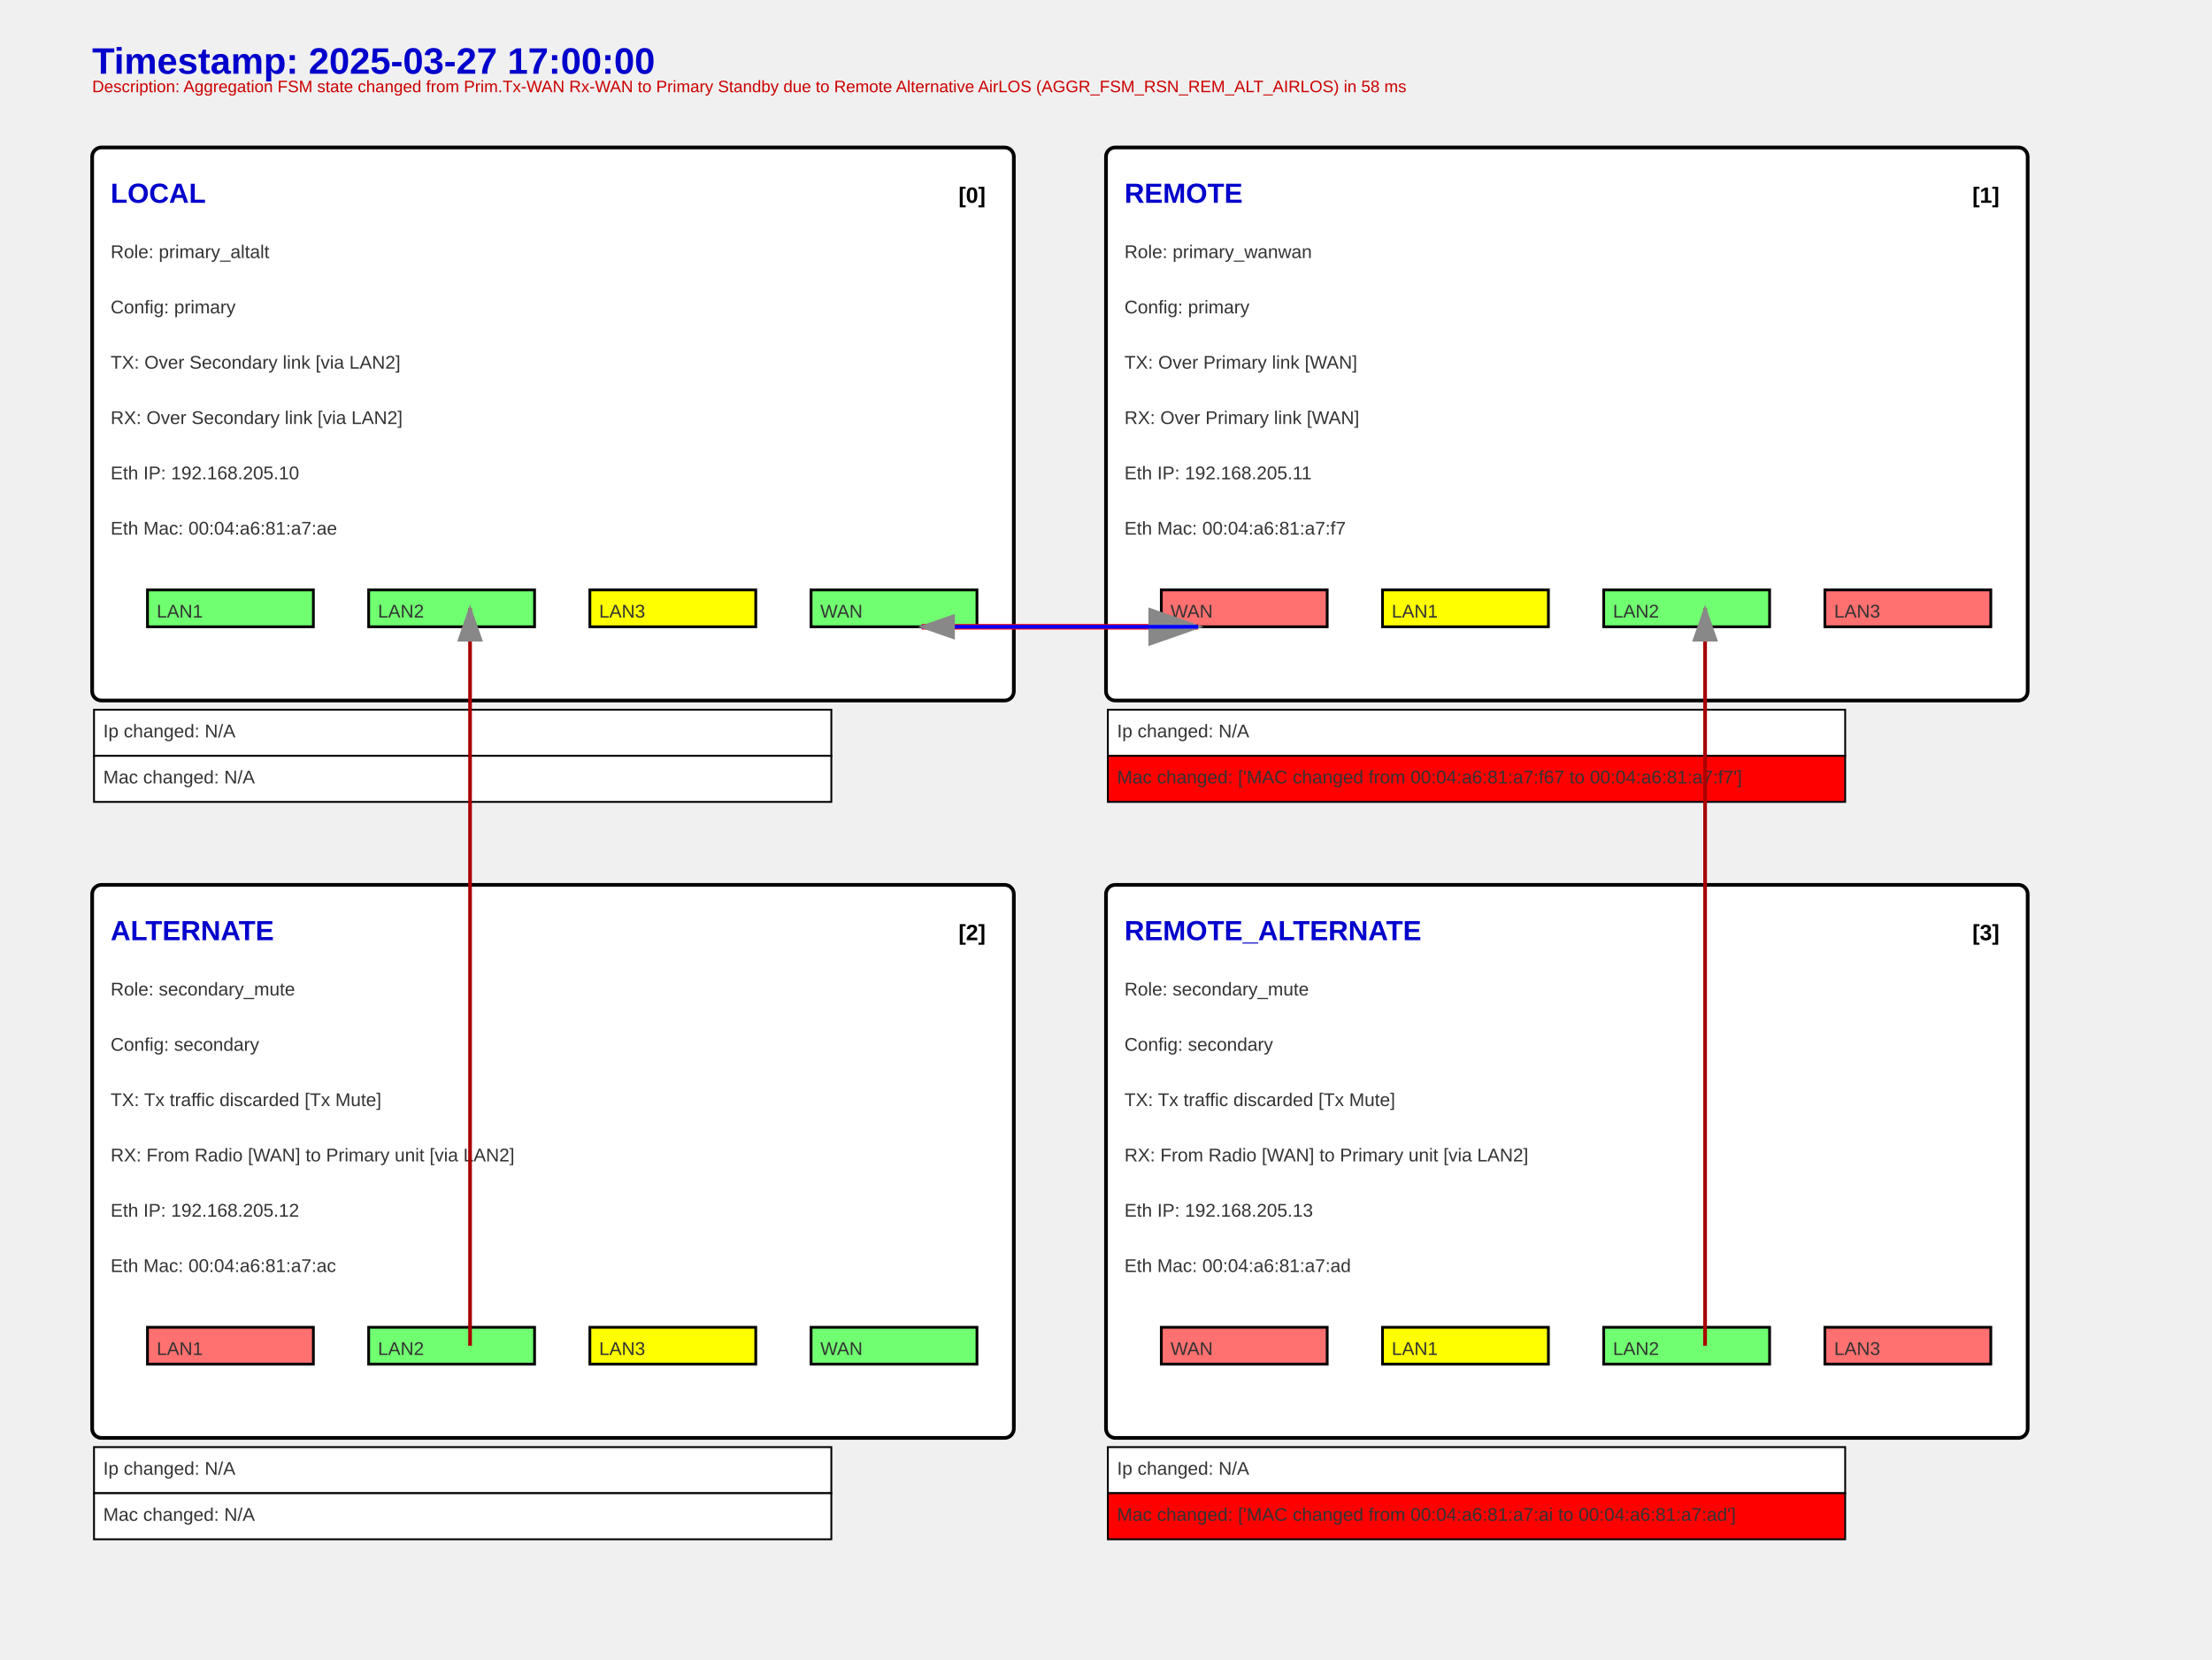
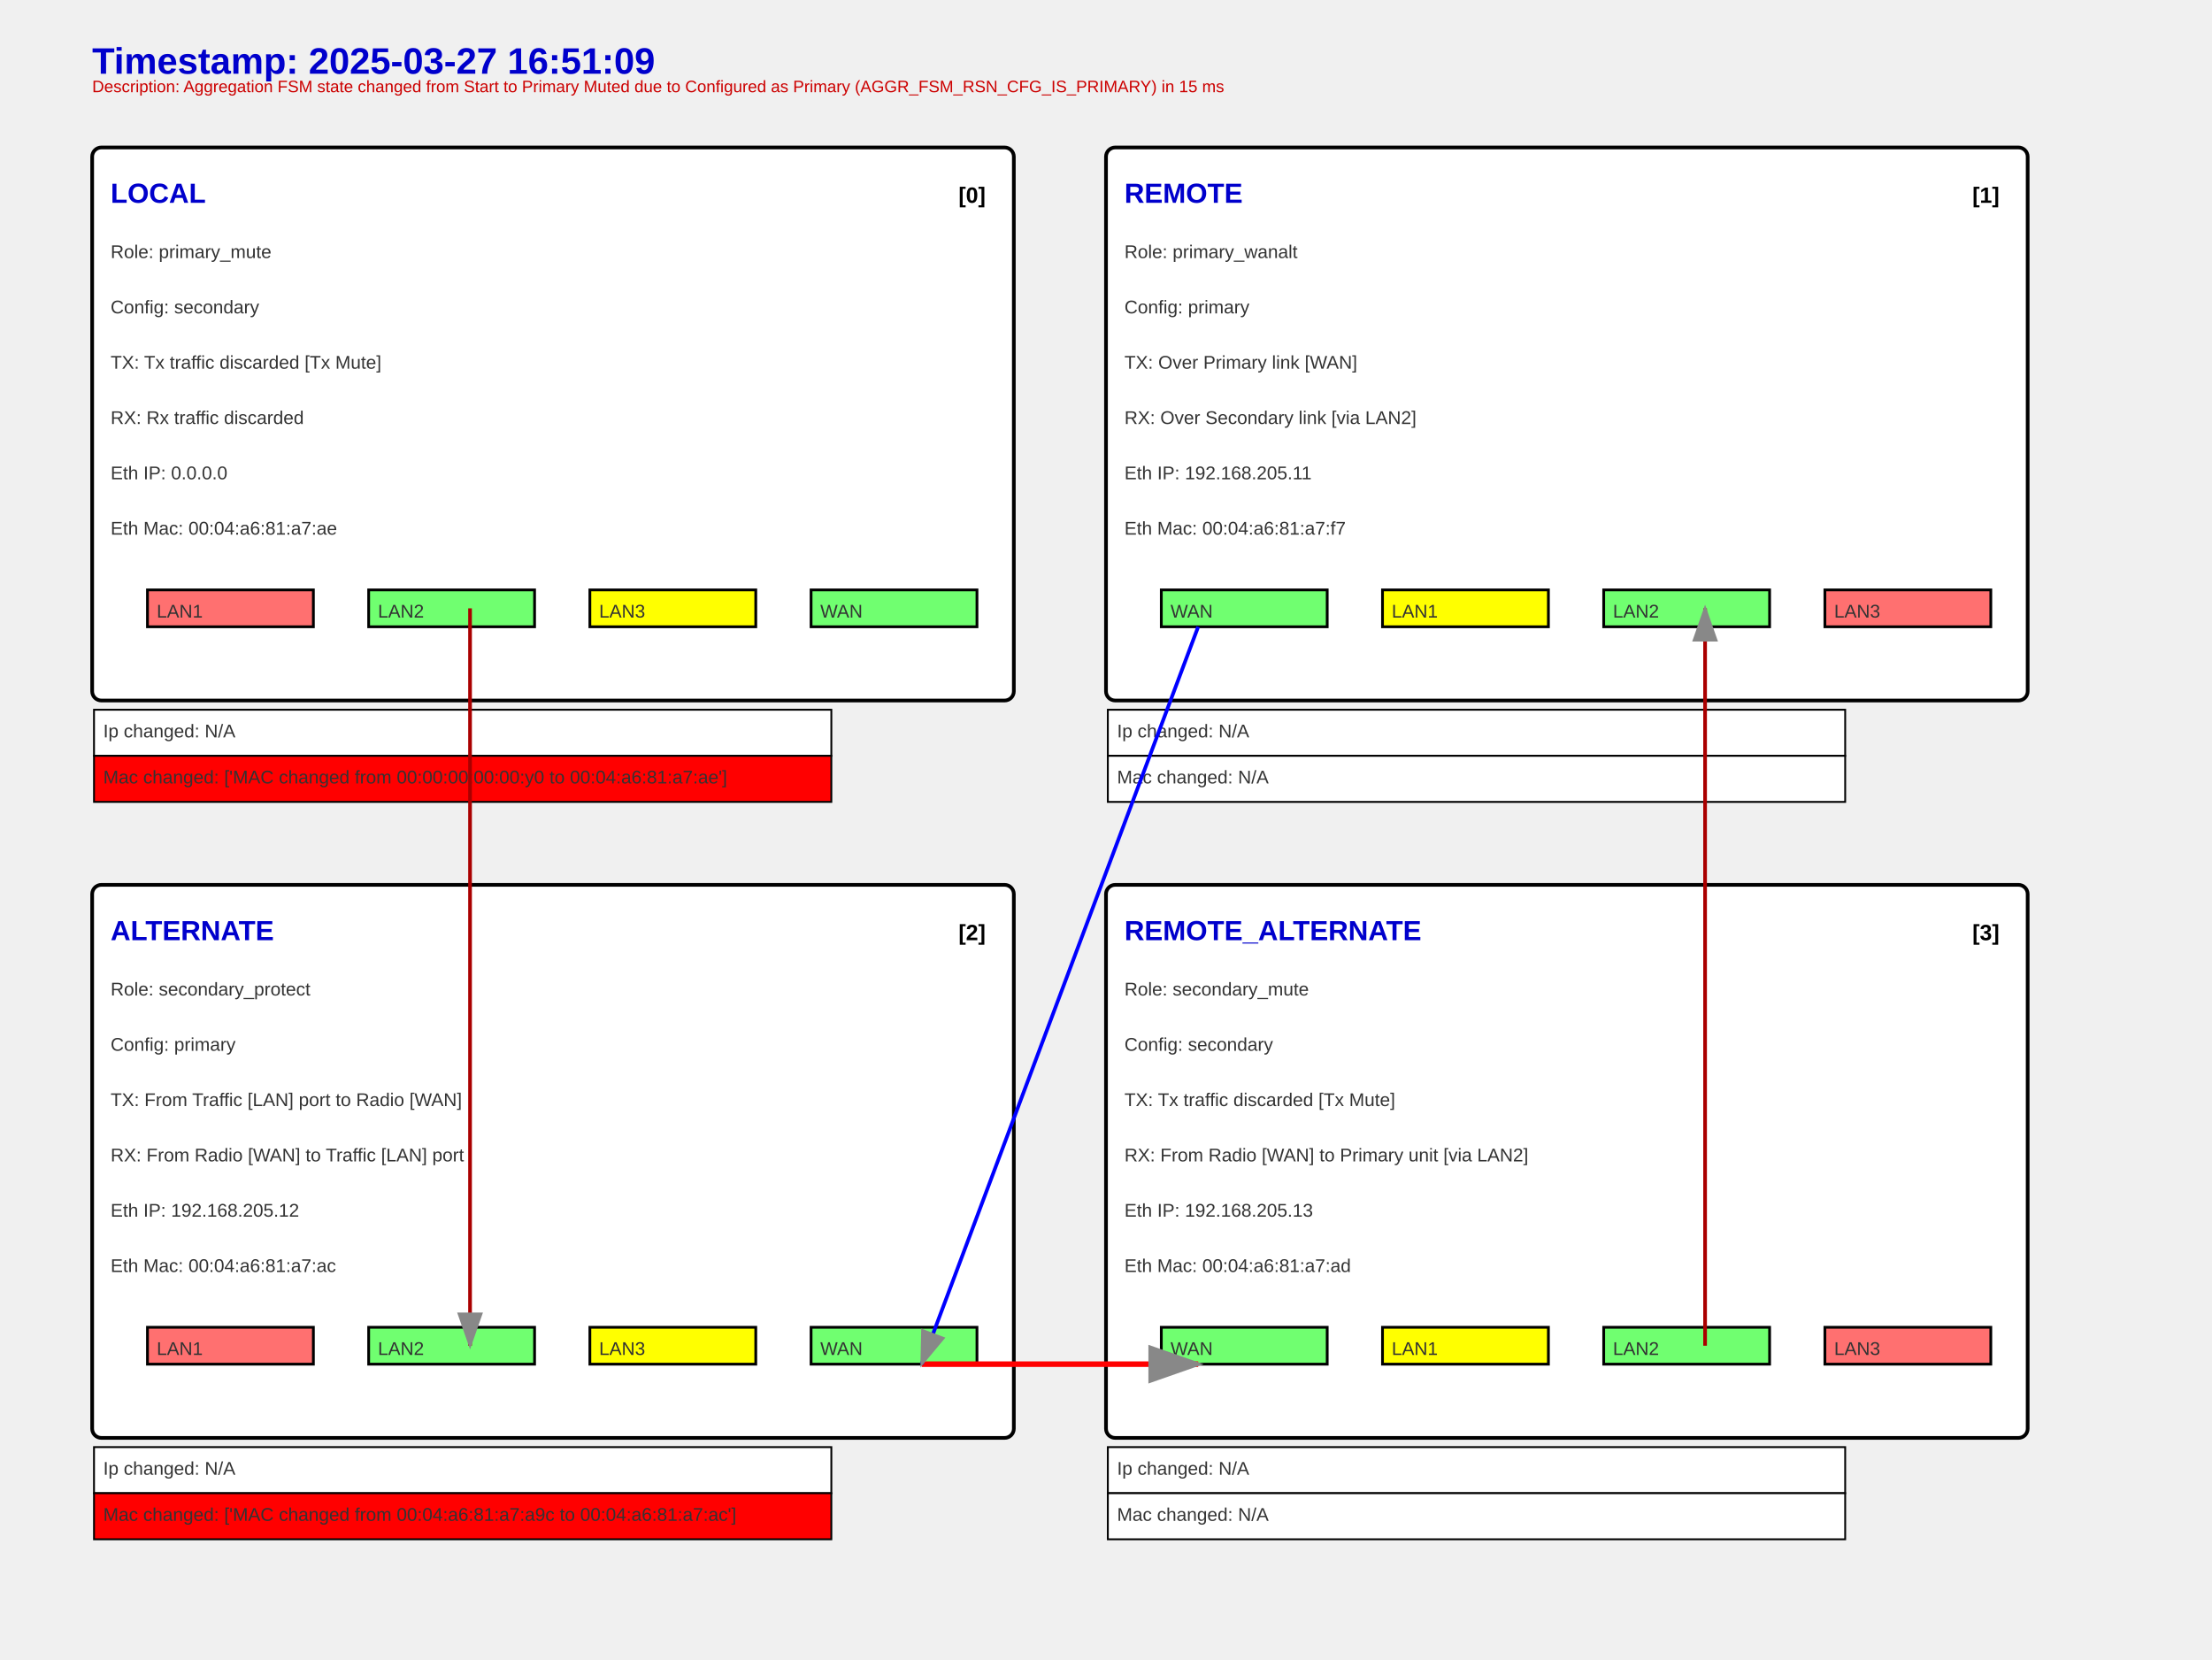
<svg xmlns="http://www.w3.org/2000/svg" width="1200" height="900">
  <style>
  .node { fill: #ffffff; stroke: #000000; stroke-width: 2; }
  .label { font: 10px Arial; fill: #333333; }
  .labela { font: 6px Arial; fill: #333333; font-weight: bold;}
  .error { font: 9px Arial; fill: #cc0000; }
  .timestamp { font: 20px Arial; font-weight: bold; fill: #0000cc; }
  .section-label { font: 15px Arial; font-weight: bold; fill: #0000cc; }
  .box-index { font: 12px Arial; font-weight: bold; fill: #000000; }
  .connection-line { stroke: #888888; stroke-width: 2; }
  .diagonal-line { stroke: #aa0000; stroke-width: 2; }
  .sender-receiver-line { stroke: red; stroke-width: 3; }
  .secondary-primary-line { stroke: #aa0000; stroke-width: 2; }
  .remote-secondary-primary-line { stroke: #aa0000; stroke-width: 2; }
  .recive-sender-line { stroke: blue; stroke-width: 2; }
  .traffic-flow { animation: pulse 2s infinite; }
  @keyframes pulse {
    0% { stroke-opacity: 0.3; stroke-width: 1; }
    50% { stroke-opacity: 1; stroke-width: 3; }
    100% { stroke-opacity: 0.3; stroke-width: 1; }
  }
</style>
  <defs>
    <marker id="arrowhead" markerWidth="10" markerHeight="7" refX="9" refY="3.5" orient="auto">
      <polygon points="0 0, 10 3.5, 0 7" fill="#888888" />
    </marker>
  </defs>
-   <text class="timestamp" x="50" y="40">Timestamp: 2025-03-27 17:00:00</text>
-   <text class="error" x="50" y="50">Description: Aggregation FSM state changed from Prim.Tx-WAN Rx-WAN to Primary Standby due to Remote Alternative AirLOS (AGGR_FSM_RSN_REM_ALT_AIRLOS) in 58 ms</text>
+   <text class="timestamp" x="50" y="40">Timestamp: 2025-03-27 16:51:09</text>
+   <text class="error" x="50" y="50">Description: Aggregation FSM state changed from Start to Primary Muted due to Configured as Primary (AGGR_FSM_RSN_CFG_IS_PRIMARY) in 15 ms</text>
  <rect class="node" x="50" y="80" width="500" height="300" rx="5" ry="5" data-entry="0" data-section="0" />
  <text class="section-label" x="60" y="110">LOCAL</text>
  <text class="box-index" x="520" y="110">[0]</text>
-   <text class="label" x="60" y="140">Role: primary_altalt</text>
-   <text class="label" x="60" y="170">Config: primary</text>
-   <text class="label" x="60" y="200">TX: Over Secondary link [via LAN2]</text>
-   <text class="label" x="60" y="230">RX: Over Secondary link [via LAN2]</text>
-   <text class="label" x="60" y="260">Eth IP: 192.168.205.10</text>
+   <text class="label" x="60" y="140">Role: primary_mute</text>
+   <text class="label" x="60" y="170">Config: secondary</text>
+   <text class="label" x="60" y="200">TX: Tx traffic discarded [Tx Mute]</text>
+   <text class="label" x="60" y="230">RX: Rx traffic discarded</text>
+   <text class="label" x="60" y="260">Eth IP: 0.0.0.0</text>
  <text class="label" x="60" y="290">Eth Mac: 00:04:a6:81:a7:ae</text>
  <rect x="51" y="385" width="400" height="25" fill="white" stroke="black" />
  <text class="label" x="56" y="400">Ip changed: N/A</text>
-   <rect x="51" y="410" width="400" height="25" fill="white" stroke="black" />
-   <text class="label" x="56" y="425">Mac changed: N/A</text>
-   <rect x="80" y="320" width="90" height="20" fill="#70ff70" stroke="black" stroke-width="1.5" />
+   <rect x="51" y="410" width="400" height="25" fill="red" stroke="black" />
+   <text class="label" x="56" y="425">Mac changed: ['MAC changed from 00:00:00:00:00:y0 to 00:04:a6:81:a7:ae']</text>
+   <rect x="80" y="320" width="90" height="20" fill="#ff7070" stroke="black" stroke-width="1.5" />
  <text class="label" x="85" y="335">LAN1</text>
  <rect x="200" y="320" width="90" height="20" fill="#70ff70" stroke="black" stroke-width="1.5" />
  <text class="label" x="205" y="335">LAN2</text>
  <rect x="320" y="320" width="90" height="20" fill="yellow" stroke="black" stroke-width="1.5" />
  <text class="label" x="325" y="335">LAN3</text>
  <rect x="440" y="320" width="90" height="20" fill="#70ff70" stroke="black" stroke-width="1.5" />
  <text class="label" x="445" y="335">WAN</text>
  <rect class="node" x="600" y="80" width="500" height="300" rx="5" ry="5" data-entry="0" data-section="1" />
  <text class="section-label" x="610" y="110">REMOTE</text>
  <text class="box-index" x="1070" y="110">[1]</text>
-   <text class="label" x="610" y="140">Role: primary_wanwan</text>
+   <text class="label" x="610" y="140">Role: primary_wanalt</text>
  <text class="label" x="610" y="170">Config: primary</text>
  <text class="label" x="610" y="200">TX: Over Primary link [WAN]</text>
-   <text class="label" x="610" y="230">RX: Over Primary link [WAN]</text>
+   <text class="label" x="610" y="230">RX: Over Secondary link [via LAN2]</text>
  <text class="label" x="610" y="260">Eth IP: 192.168.205.11</text>
  <text class="label" x="610" y="290">Eth Mac: 00:04:a6:81:a7:f7</text>
  <rect x="601" y="385" width="400" height="25" fill="white" stroke="black" />
  <text class="label" x="606" y="400">Ip changed: N/A</text>
-   <rect x="601" y="410" width="400" height="25" fill="red" stroke="black" />
-   <text class="label" x="606" y="425">Mac changed: ['MAC changed from 00:04:a6:81:a7:f67 to 00:04:a6:81:a7:f7']</text>
-   <rect x="630" y="320" width="90" height="20" fill="#ff7070" stroke="black" stroke-width="1.5" />
+   <rect x="601" y="410" width="400" height="25" fill="white" stroke="black" />
+   <text class="label" x="606" y="425">Mac changed: N/A</text>
+   <rect x="630" y="320" width="90" height="20" fill="#70ff70" stroke="black" stroke-width="1.5" />
  <text class="label" x="635" y="335">WAN</text>
  <rect x="750" y="320" width="90" height="20" fill="yellow" stroke="black" stroke-width="1.5" />
  <text class="label" x="755" y="335">LAN1</text>
  <rect x="870" y="320" width="90" height="20" fill="#70ff70" stroke="black" stroke-width="1.5" />
  <text class="label" x="875" y="335">LAN2</text>
  <rect x="990" y="320" width="90" height="20" fill="#ff7070" stroke="black" stroke-width="1.5" />
  <text class="label" x="995" y="335">LAN3</text>
  <rect class="node" x="50" y="480" width="500" height="300" rx="5" ry="5" data-entry="0" data-section="2" />
  <text class="section-label" x="60" y="510">ALTERNATE</text>
  <text class="box-index" x="520" y="510">[2]</text>
-   <text class="label" x="60" y="540">Role: secondary_mute</text>
-   <text class="label" x="60" y="570">Config: secondary</text>
-   <text class="label" x="60" y="600">TX: Tx traffic discarded [Tx Mute]</text>
-   <text class="label" x="60" y="630">RX: From Radio [WAN] to Primary unit [via LAN2]</text>
+   <text class="label" x="60" y="540">Role: secondary_protect</text>
+   <text class="label" x="60" y="570">Config: primary</text>
+   <text class="label" x="60" y="600">TX: From Traffic [LAN] port to Radio [WAN]</text>
+   <text class="label" x="60" y="630">RX: From Radio [WAN] to Traffic [LAN] port</text>
  <text class="label" x="60" y="660">Eth IP: 192.168.205.12</text>
  <text class="label" x="60" y="690">Eth Mac: 00:04:a6:81:a7:ac</text>
  <rect x="51" y="785" width="400" height="25" fill="white" stroke="black" />
  <text class="label" x="56" y="800">Ip changed: N/A</text>
-   <rect x="51" y="810" width="400" height="25" fill="white" stroke="black" />
-   <text class="label" x="56" y="825">Mac changed: N/A</text>
+   <rect x="51" y="810" width="400" height="25" fill="red" stroke="black" />
+   <text class="label" x="56" y="825">Mac changed: ['MAC changed from 00:04:a6:81:a7:a9c to 00:04:a6:81:a7:ac']</text>
  <rect x="80" y="720" width="90" height="20" fill="#ff7070" stroke="black" stroke-width="1.5" />
  <text class="label" x="85" y="735">LAN1</text>
  <rect x="200" y="720" width="90" height="20" fill="#70ff70" stroke="black" stroke-width="1.5" />
  <text class="label" x="205" y="735">LAN2</text>
  <rect x="320" y="720" width="90" height="20" fill="yellow" stroke="black" stroke-width="1.5" />
  <text class="label" x="325" y="735">LAN3</text>
  <rect x="440" y="720" width="90" height="20" fill="#70ff70" stroke="black" stroke-width="1.5" />
  <text class="label" x="445" y="735">WAN</text>
  <rect class="node" x="600" y="480" width="500" height="300" rx="5" ry="5" data-entry="0" data-section="3" />
  <text class="section-label" x="610" y="510">REMOTE_ALTERNATE</text>
  <text class="box-index" x="1070" y="510">[3]</text>
  <text class="label" x="610" y="540">Role: secondary_mute</text>
  <text class="label" x="610" y="570">Config: secondary</text>
  <text class="label" x="610" y="600">TX: Tx traffic discarded [Tx Mute]</text>
  <text class="label" x="610" y="630">RX: From Radio [WAN] to Primary unit [via LAN2]</text>
  <text class="label" x="610" y="660">Eth IP: 192.168.205.13</text>
  <text class="label" x="610" y="690">Eth Mac: 00:04:a6:81:a7:ad</text>
  <rect x="601" y="785" width="400" height="25" fill="white" stroke="black" />
  <text class="label" x="606" y="800">Ip changed: N/A</text>
-   <rect x="601" y="810" width="400" height="25" fill="red" stroke="black" />
-   <text class="label" x="606" y="825">Mac changed: ['MAC changed from 00:04:a6:81:a7:ai to 00:04:a6:81:a7:ad']</text>
-   <rect x="630" y="720" width="90" height="20" fill="#ff7070" stroke="black" stroke-width="1.5" />
+   <rect x="601" y="810" width="400" height="25" fill="white" stroke="black" />
+   <text class="label" x="606" y="825">Mac changed: N/A</text>
+   <rect x="630" y="720" width="90" height="20" fill="#70ff70" stroke="black" stroke-width="1.5" />
  <text class="label" x="635" y="735">WAN</text>
  <rect x="750" y="720" width="90" height="20" fill="yellow" stroke="black" stroke-width="1.5" />
  <text class="label" x="755" y="735">LAN1</text>
  <rect x="870" y="720" width="90" height="20" fill="#70ff70" stroke="black" stroke-width="1.5" />
  <text class="label" x="875" y="735">LAN2</text>
  <rect x="990" y="720" width="90" height="20" fill="#ff7070" stroke="black" stroke-width="1.5" />
  <text class="label" x="995" y="735">LAN3</text>
-   <line x1="500" y1="340" x2="650" y2="340" class="sender-receiver-line" marker-end="url(#arrowhead)" />
-   <line x1="650" y1="340" x2="500" y2="340" class="recive-sender-line" marker-end="url(#arrowhead)" />
-   <line x1="255" y1="730" x2="255" y2="330" class="secondary-primary-line" marker-end="url(#arrowhead)" />
+   <line x1="500" y1="740" x2="650" y2="740" class="sender-receiver-line" marker-end="url(#arrowhead)" />
+   <line x1="650" y1="340" x2="500" y2="740" class="recive-sender-line" marker-end="url(#arrowhead)" />
+   <line x1="255" y1="330" x2="255" y2="730" class="secondary-primary-line" marker-end="url(#arrowhead)" />
  <line x1="925" y1="730" x2="925" y2="330" class="remote-secondary-primary-line" marker-end="url(#arrowhead)" />
</svg>
